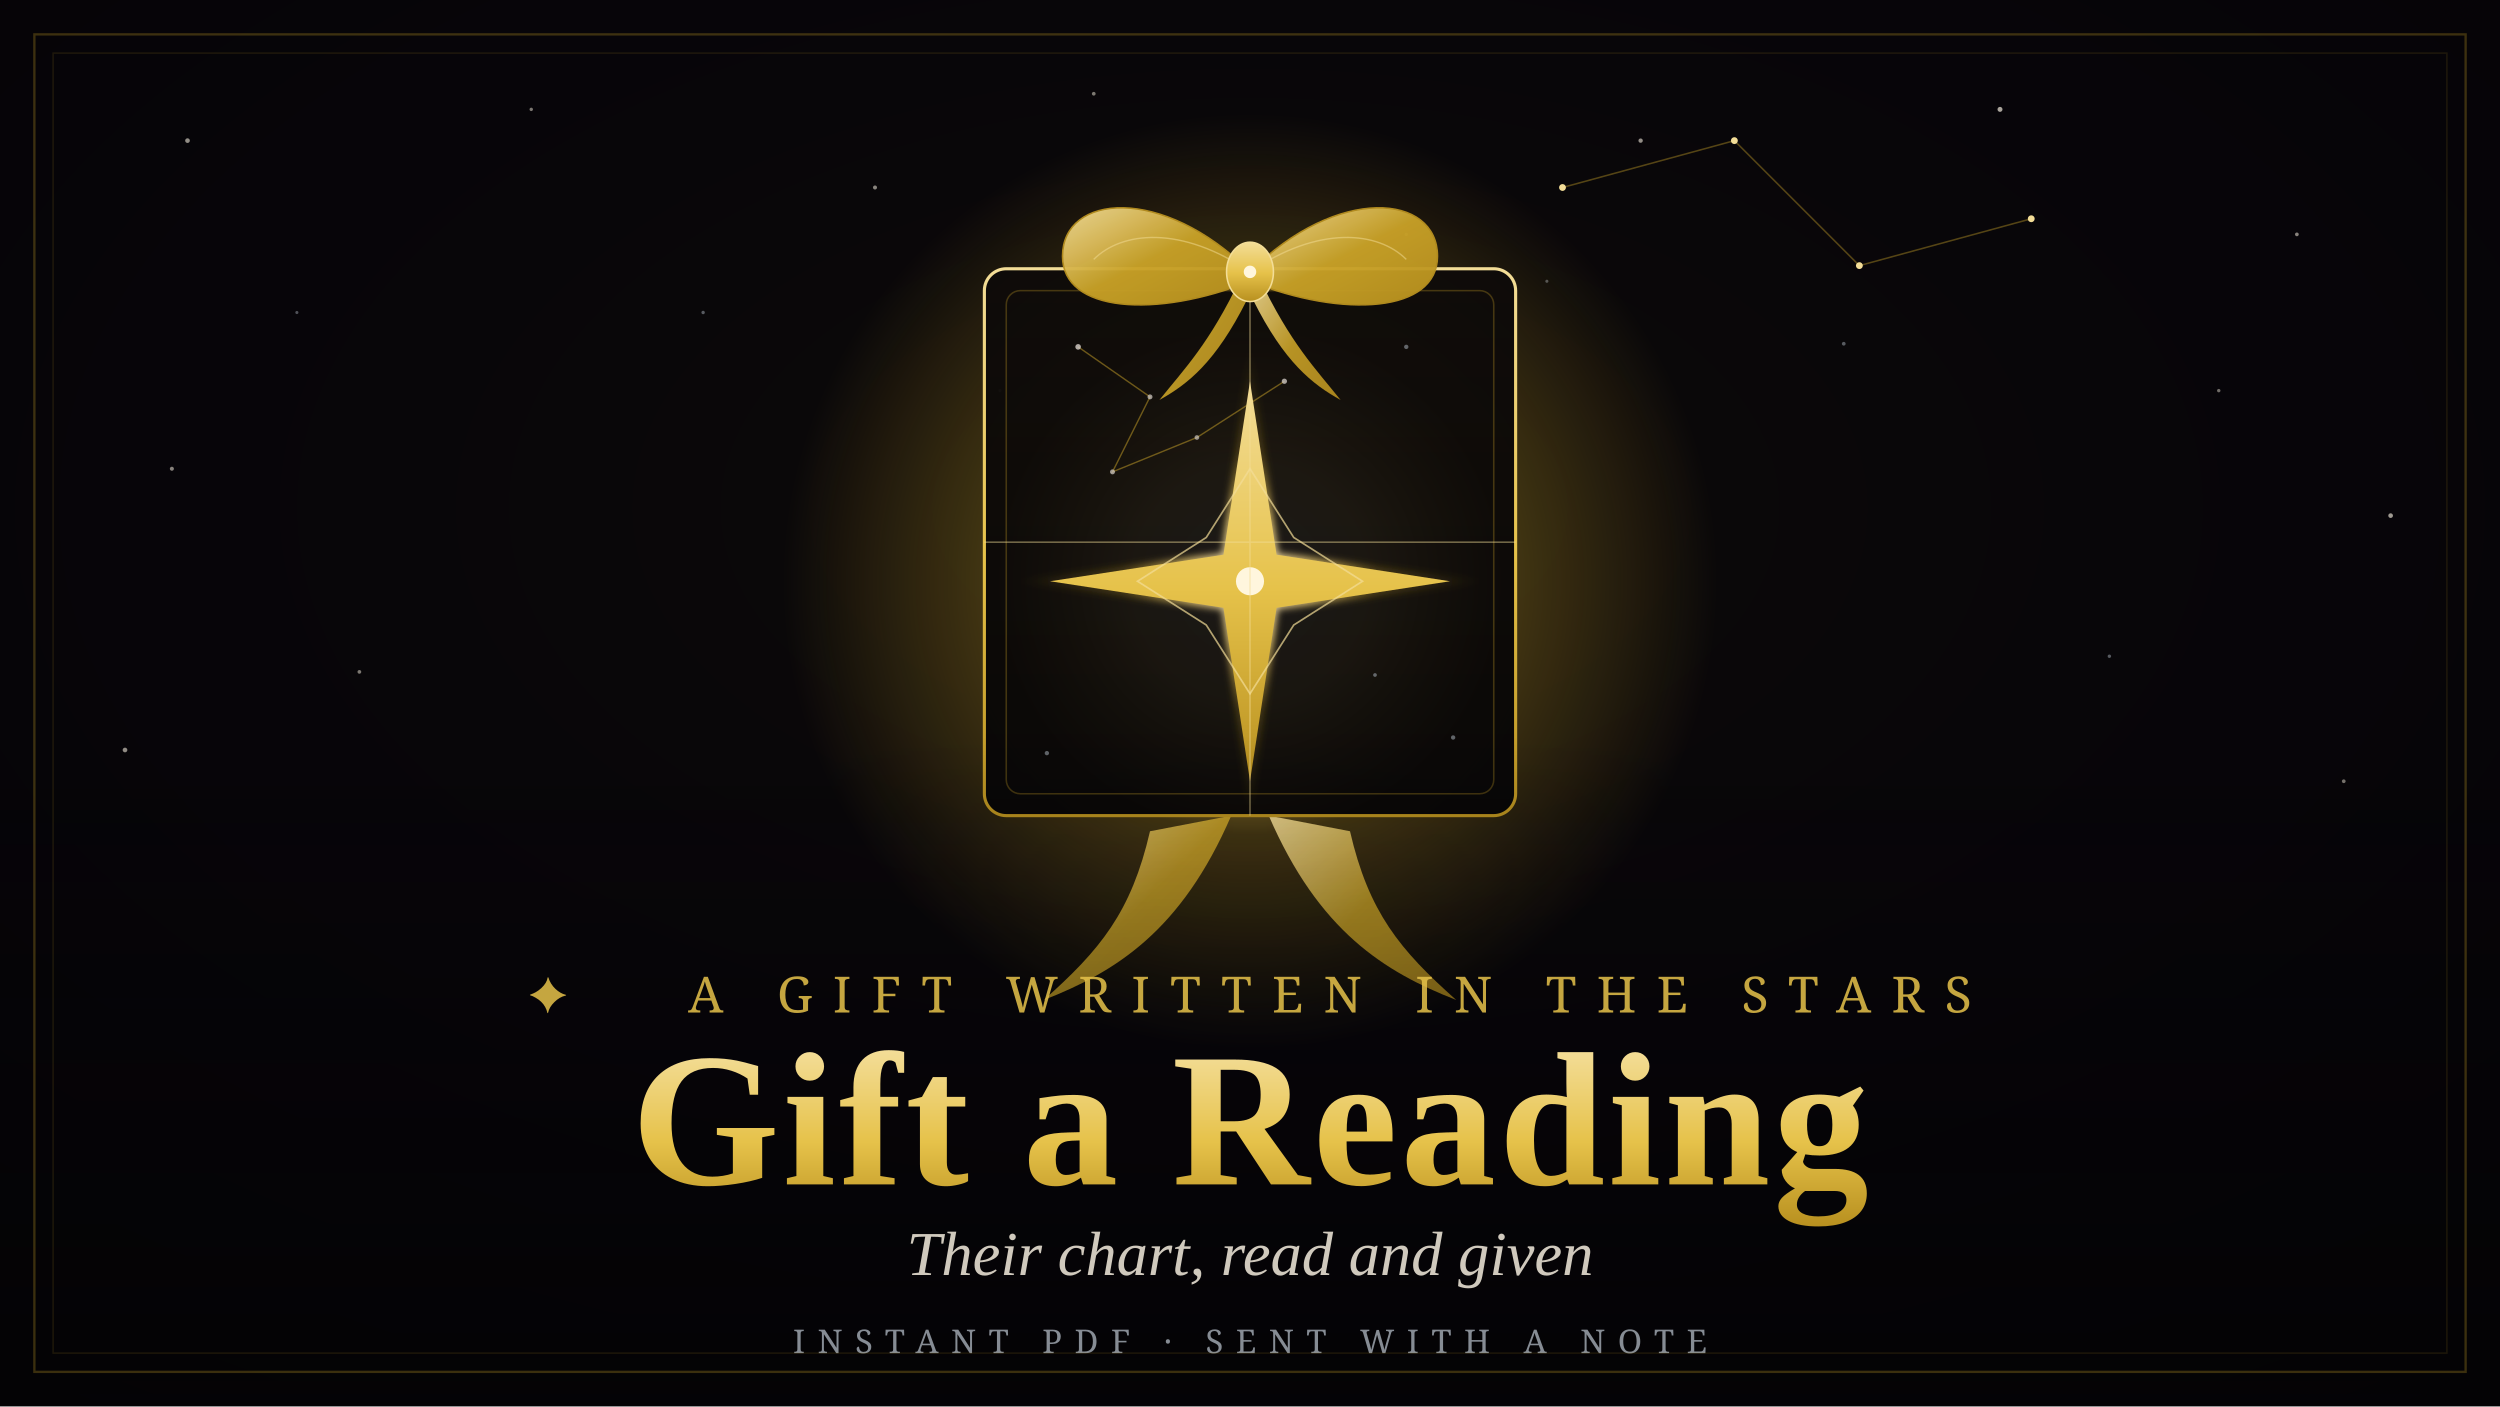
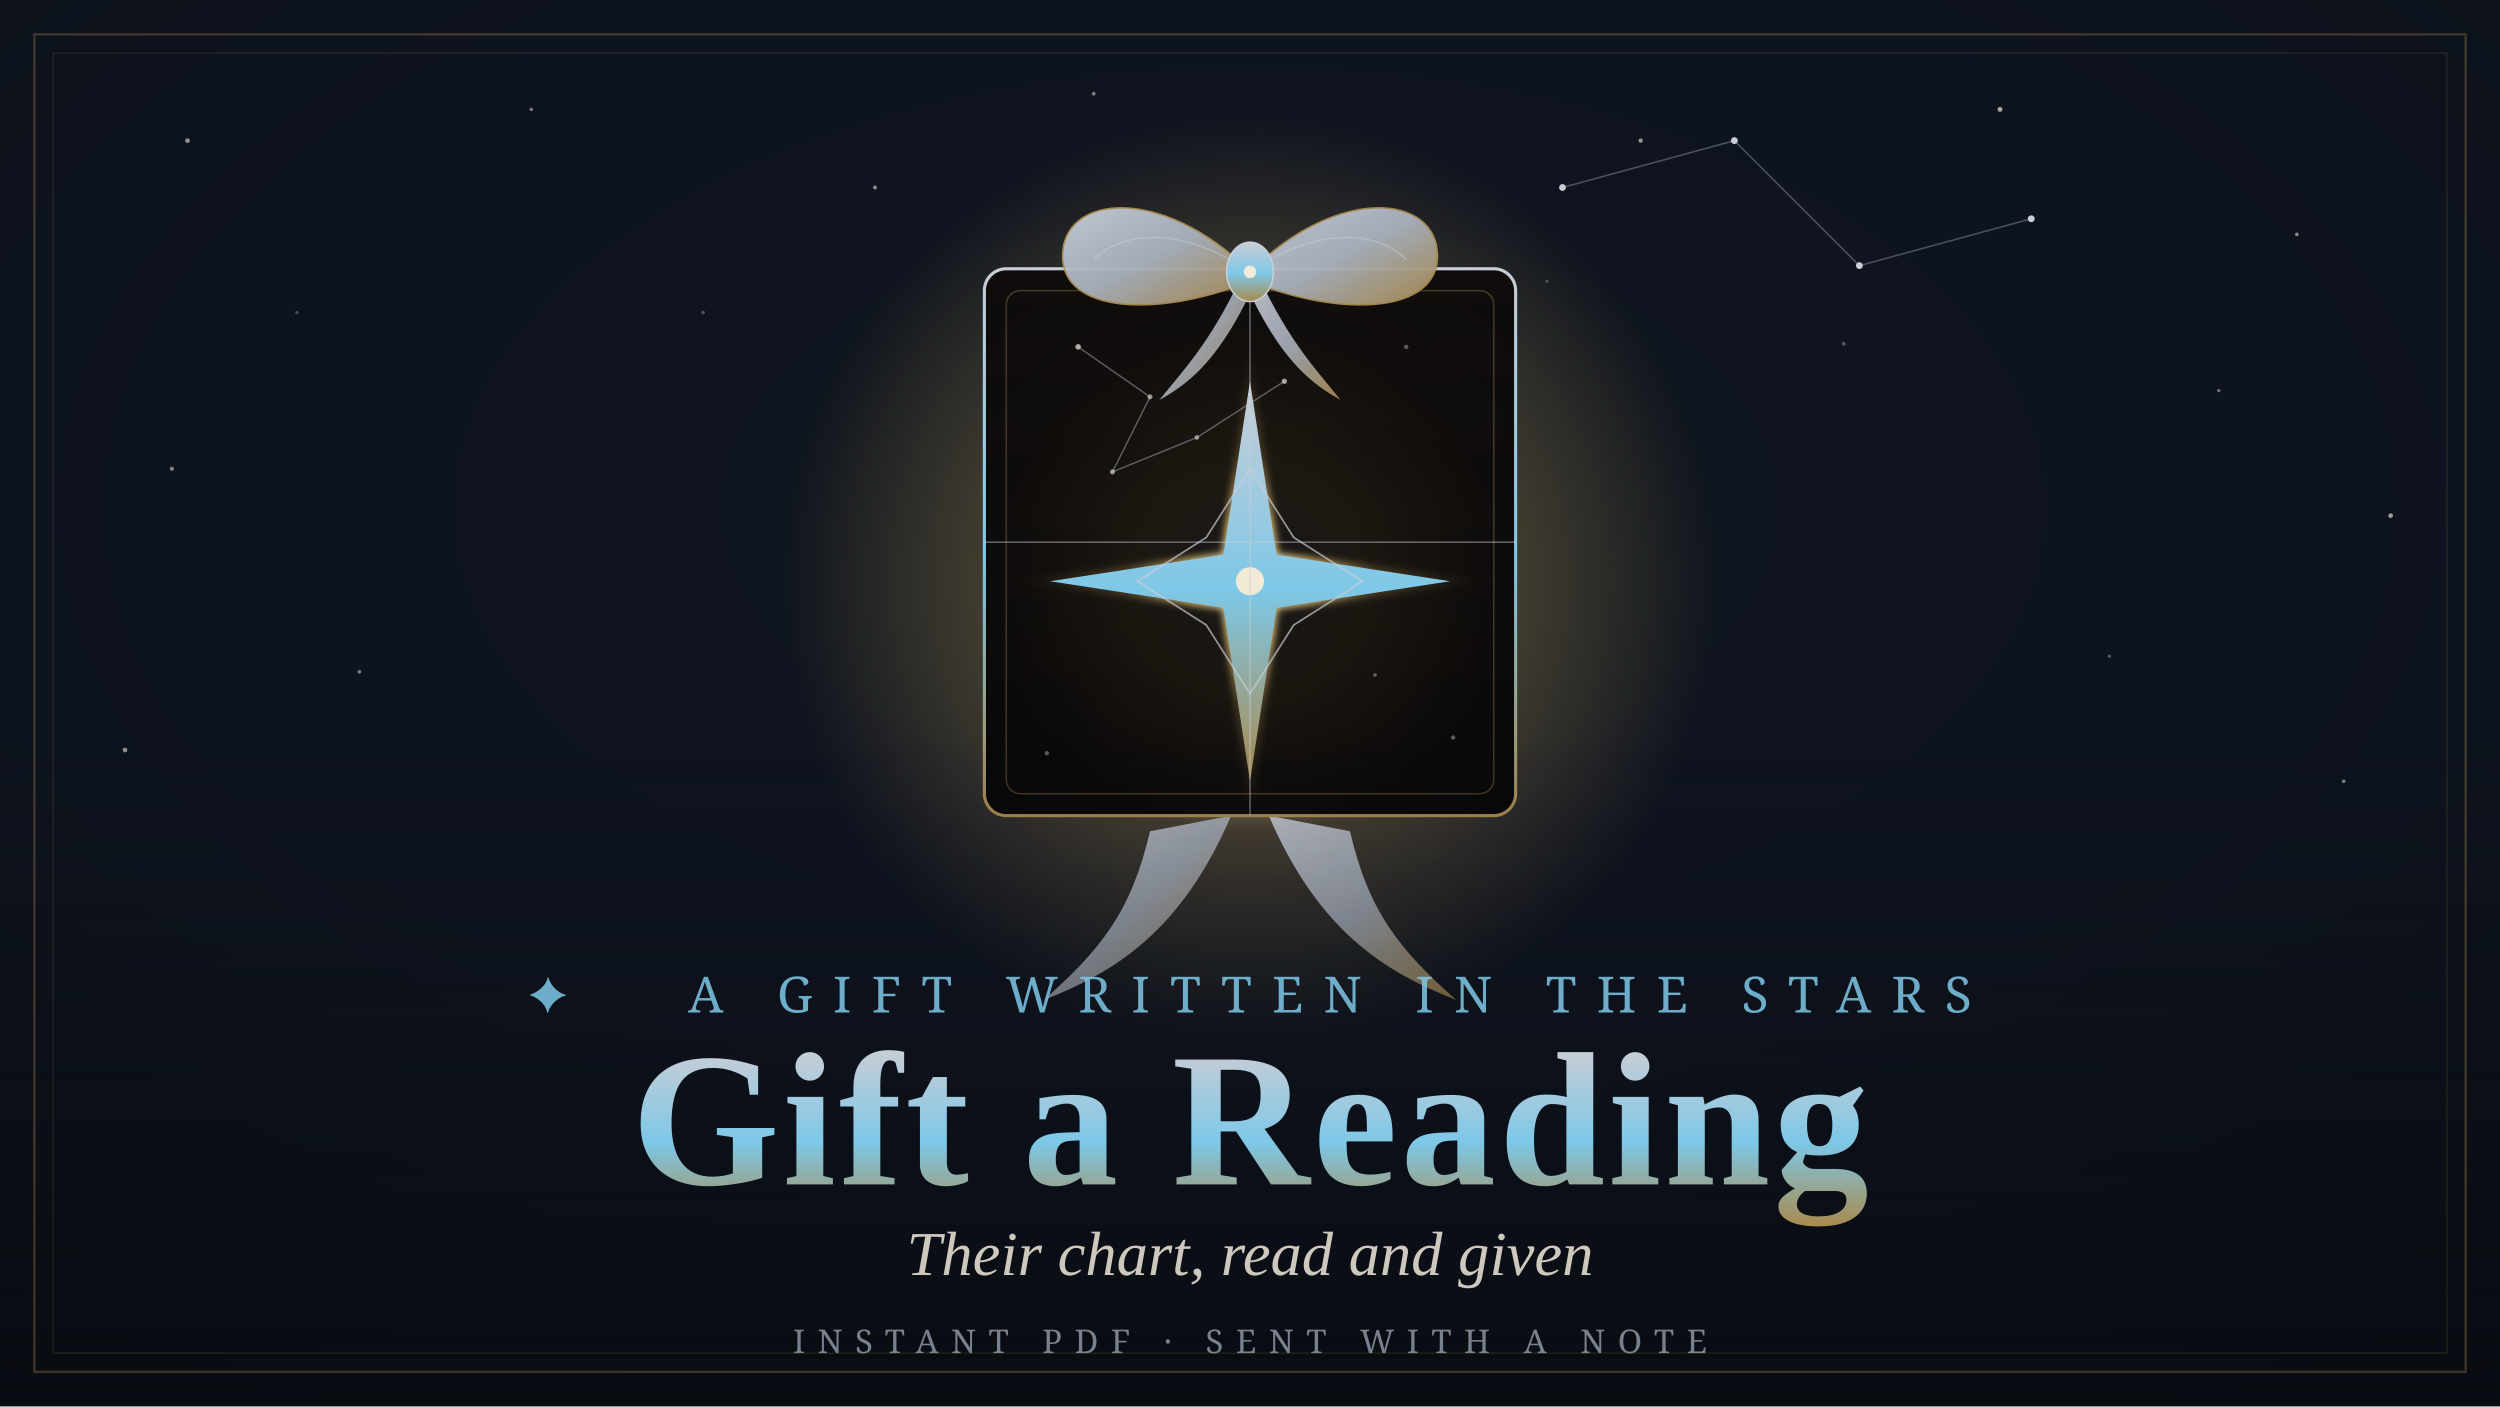
<svg xmlns="http://www.w3.org/2000/svg" viewBox="0 0 1600 900" width="1600" height="900" role="img" aria-label="The Gift of the Stars — gift a personalised astrology reading">
  <defs>
    <radialGradient id="gr-void" cx="50%" cy="36%" r="84%">
-       <stop offset="0%" stop-color="#0d0a09" />
-       <stop offset="50%" stop-color="#070509" />
-       <stop offset="100%" stop-color="#040305" />
+       <stop offset="0%" stop-color="#10151E" />
+       <stop offset="50%" stop-color="#0E141F" />
+       <stop offset="100%" stop-color="#0A0E14" />
    </radialGradient>
    <radialGradient id="gr-glow" cx="50%" cy="50%" r="50%">
-       <stop offset="0%" stop-color="#fff6dd" />
+       <stop offset="0%" stop-color="#F1EAD6" />
      <stop offset="26%" stop-color="#f2d27a" />
-       <stop offset="54%" stop-color="rgba(201,162,39,0.30)" />
-       <stop offset="100%" stop-color="rgba(201,162,39,0)" />
+       <stop offset="54%" stop-color="rgba(194,160,94,0.30)" />
+       <stop offset="100%" stop-color="rgba(194,160,94,0)" />
    </radialGradient>
    <linearGradient id="gr-gold" x1="0" y1="0" x2="0" y2="1">
-       <stop offset="0%" stop-color="#f3dd97" />
-       <stop offset="52%" stop-color="#e6c24a" />
-       <stop offset="100%" stop-color="#b8901f" />
+       <stop offset="0%" stop-color="#C8CDD6" />
+       <stop offset="52%" stop-color="#7EC8E8" />
+       <stop offset="100%" stop-color="#A98A4E" />
    </linearGradient>
    <linearGradient id="gr-ribbon" x1="0" y1="0" x2="1" y2="1">
-       <stop offset="0%" stop-color="#f3dd97" />
-       <stop offset="50%" stop-color="#c9a227" />
-       <stop offset="100%" stop-color="#b8901f" />
+       <stop offset="0%" stop-color="#C8CDD6" />
+       <stop offset="50%" stop-color="#A8B0BC" />
+       <stop offset="100%" stop-color="#A98A4E" />
    </linearGradient>
    <linearGradient id="gr-card" x1="0" y1="0" x2="0" y2="1">
      <stop offset="0%" stop-color="rgba(13,10,9,0.92)" />
      <stop offset="100%" stop-color="rgba(5,4,6,0.92)" />
    </linearGradient>
    <linearGradient id="gr-scrim" x1="0" y1="0" x2="0" y2="1">
-       <stop offset="0%" stop-color="rgba(4,3,5,0)" />
-       <stop offset="68%" stop-color="rgba(4,3,5,0.52)" />
-       <stop offset="100%" stop-color="rgba(4,3,5,0.92)" />
+       <stop offset="0%" stop-color="rgba(9,12,18,0)" />
+       <stop offset="68%" stop-color="rgba(9,12,18,0.52)" />
+       <stop offset="100%" stop-color="rgba(9,12,18,0.92)" />
    </linearGradient>
    <filter id="gr-soft" x="-40%" y="-40%" width="180%" height="180%">
      <feGaussianBlur stdDeviation="2.4" />
    </filter>
  </defs>
  <rect width="1600" height="900" fill="url(#gr-void)" />
-   <g fill="#f0e9da">
+   <g fill="#ECE6D8">
    <circle cx="120" cy="90" r="1.5" opacity="0.6" />
    <circle cx="340" cy="70" r="1.1" opacity="0.5" />
    <circle cx="560" cy="120" r="1.3" opacity="0.55" />
    <circle cx="1050" cy="90" r="1.4" opacity="0.6" />
    <circle cx="1280" cy="70" r="1.6" opacity="0.7" />
    <circle cx="1470" cy="150" r="1.2" opacity="0.55" />
    <circle cx="1530" cy="330" r="1.5" opacity="0.65" />
    <circle cx="110" cy="300" r="1.3" opacity="0.55" />
    <circle cx="80" cy="480" r="1.5" opacity="0.6" />
    <circle cx="1500" cy="500" r="1.2" opacity="0.5" />
    <circle cx="1420" cy="250" r="1.1" opacity="0.45" />
    <circle cx="230" cy="430" r="1.2" opacity="0.5" />
    <circle cx="700" cy="60" r="1.2" opacity="0.5" />
    <circle cx="900" cy="150" r="1.1" opacity="0.45" />
  </g>
-   <g fill="#a6aeb8">
+   <g fill="#969EAC">
    <circle cx="450" cy="200" r="1.1" opacity="0.5" />
    <circle cx="990" cy="180" r="1" opacity="0.45" />
    <circle cx="1180" cy="220" r="1.2" opacity="0.5" />
    <circle cx="190" cy="200" r="1" opacity="0.45" />
    <circle cx="1350" cy="420" r="1.1" opacity="0.5" />
    <circle cx="640" cy="250" r="1" opacity="0.4" />
  </g>
-   <g stroke="#c9a227" stroke-width="1" fill="none" opacity="0.40">
+   <g stroke="#A8B0BC" stroke-width="1" fill="none" opacity="0.40">
    <polyline points="1000,120 1110,90 1190,170 1300,140" />
  </g>
-   <g fill="#f3dd97">
+   <g fill="#C8CDD6">
    <circle cx="1000" cy="120" r="2.2" />
    <circle cx="1110" cy="90" r="2.2" />
    <circle cx="1190" cy="170" r="2.2" />
    <circle cx="1300" cy="140" r="2.2" />
  </g>
  <g transform="translate(800 372)">
    <circle r="300" fill="url(#gr-glow)" />
    <g fill="url(#gr-ribbon)" opacity="0.9">
      <path d="M-12,150 C-44,224 -86,250 -132,268 C-96,236 -76,212 -64,160 Z" />
      <path d="M12,150 C44,224 86,250 132,268 C96,236 76,212 64,160 Z" />
    </g>
    <g>
      <rect x="-170" y="-200" width="340" height="350" rx="14" fill="url(#gr-card)" stroke="url(#gr-gold)" stroke-width="2" />
-       <rect x="-156" y="-186" width="312" height="322" rx="9" fill="none" stroke="rgba(201,162,39,0.30)" stroke-width="1" />
-       <g stroke="#c9a227" stroke-width="0.9" fill="none" opacity="0.5">
+       <rect x="-156" y="-186" width="312" height="322" rx="9" fill="none" stroke="rgba(194,160,94,0.30)" stroke-width="1" />
+       <g stroke="#A8B0BC" stroke-width="0.9" fill="none" opacity="0.5">
        <polyline points="-110,-150 -64,-118 -88,-70 -34,-92 22,-128" />
      </g>
-       <g fill="#d8d2cc">
+       <g fill="#D6D2C8">
        <circle cx="-110" cy="-150" r="1.8" opacity="0.8" />
        <circle cx="-64" cy="-118" r="1.6" opacity="0.7" />
        <circle cx="-88" cy="-70" r="1.6" opacity="0.7" />
        <circle cx="-34" cy="-92" r="1.5" opacity="0.65" />
        <circle cx="22" cy="-128" r="1.7" opacity="0.75" />
      </g>
-       <g fill="#a6aeb8" opacity="0.55">
+       <g fill="#969EAC" opacity="0.55">
        <circle cx="100" cy="-150" r="1.4" />
        <circle cx="130" cy="100" r="1.4" />
        <circle cx="-130" cy="110" r="1.4" />
        <circle cx="80" cy="60" r="1.2" />
      </g>
      <g filter="url(#gr-soft)" opacity="0.85">
        <polygon points="0,-150 18,-18 150,0 18,18 0,150 -18,18 -150,0 -18,-18" fill="url(#gr-glow)" />
      </g>
      <polygon points="0,-128 17,-17 128,0 17,17 0,128 -17,17 -128,0 -17,-17" fill="url(#gr-gold)" />
-       <polygon points="0,-72 28,-28 72,0 28,28 0,72 -28,28 -72,0 -28,-28" fill="none" stroke="#f3dd97" stroke-width="1.1" opacity="0.7" />
-       <circle r="9" fill="#fff6dd" />
+       <polygon points="0,-72 28,-28 72,0 28,28 0,72 -28,28 -72,0 -28,-28" fill="none" stroke="#C8CDD6" stroke-width="1.1" opacity="0.7" />
+       <circle r="9" fill="#F1EAD6" />
    </g>
    <g stroke="url(#gr-ribbon)" stroke-width="11" fill="none" opacity="0.92" stroke-linecap="round">
      <line x1="0" y1="-204" x2="0" y2="154" />
      <line x1="-174" y1="-25" x2="174" y2="-25" />
    </g>
-     <g stroke="#f3dd97" stroke-width="1" fill="none" opacity="0.45">
+     <g stroke="#C8CDD6" stroke-width="1" fill="none" opacity="0.45">
      <line x1="0" y1="-200" x2="0" y2="150" />
      <line x1="-170" y1="-25" x2="170" y2="-25" />
    </g>
    <g transform="translate(0 -198)">
-       <path d="M0,0 C-56,-56 -120,-50 -120,-10 C-120,26 -60,30 0,6 Z" fill="url(#gr-ribbon)" stroke="#b8901f" stroke-width="1" opacity="0.95" />
-       <path d="M0,0 C56,-56 120,-50 120,-10 C120,26 60,30 0,6 Z" fill="url(#gr-ribbon)" stroke="#b8901f" stroke-width="1" opacity="0.95" />
-       <path d="M0,0 C-44,-30 -82,-26 -100,-8" fill="none" stroke="#f3dd97" stroke-width="0.9" opacity="0.5" />
-       <path d="M0,0 C44,-30 82,-26 100,-8" fill="none" stroke="#f3dd97" stroke-width="0.9" opacity="0.5" />
+       <path d="M0,0 C-56,-56 -120,-50 -120,-10 C-120,26 -60,30 0,6 Z" fill="url(#gr-ribbon)" stroke="#A98A4E" stroke-width="1" opacity="0.95" />
+       <path d="M0,0 C56,-56 120,-50 120,-10 C120,26 60,30 0,6 Z" fill="url(#gr-ribbon)" stroke="#A98A4E" stroke-width="1" opacity="0.95" />
+       <path d="M0,0 C-44,-30 -82,-26 -100,-8" fill="none" stroke="#C8CDD6" stroke-width="0.9" opacity="0.5" />
+       <path d="M0,0 C44,-30 82,-26 100,-8" fill="none" stroke="#C8CDD6" stroke-width="0.9" opacity="0.5" />
      <path d="M-6,4 C-26,46 -42,62 -58,82 C-40,72 -22,58 -2,18 Z" fill="url(#gr-ribbon)" opacity="0.9" />
      <path d="M6,4 C26,46 42,62 58,82 C40,72 22,58 2,18 Z" fill="url(#gr-ribbon)" opacity="0.9" />
-       <ellipse cx="0" cy="0" rx="15" ry="19" fill="url(#gr-gold)" stroke="#f3dd97" stroke-width="1" />
-       <circle r="4" fill="#fff6dd" />
+       <ellipse cx="0" cy="0" rx="15" ry="19" fill="url(#gr-gold)" stroke="#C8CDD6" stroke-width="1" />
+       <circle r="4" fill="#F1EAD6" />
    </g>
  </g>
  <rect y="470" width="1600" height="430" fill="url(#gr-scrim)" />
  <g text-anchor="middle" font-family="'Cinzel','Cormorant Garamond',Georgia,'Times New Roman',serif">
-     <text x="800" y="648" font-size="32" letter-spacing="13" fill="#e6c24a" opacity="0.85" font-family="'Cinzel',Georgia,serif">✦   A GIFT WRITTEN IN THE STARS</text>
+     <text x="800" y="648" font-size="32" letter-spacing="13" fill="#7EC8E8" opacity="0.85" font-family="'Cinzel',Georgia,serif">✦   A GIFT WRITTEN IN THE STARS</text>
    <text x="800" y="758" font-size="122" font-weight="600" fill="url(#gr-gold)" letter-spacing="2">Gift a Reading</text>
-     <text x="800" y="816" font-size="40" font-style="italic" fill="#f0e9da" opacity="0.86">Their chart, read and given</text>
-     <text x="800" y="866" font-size="21" letter-spacing="8" fill="#a6aeb8" opacity="0.8" font-family="'Cinzel',Georgia,serif">INSTANT PDF · SENT WITH A NOTE</text>
+     <text x="800" y="816" font-size="40" font-style="italic" fill="#ECE6D8" opacity="0.86">Their chart, read and given</text>
+     <text x="800" y="866" font-size="21" letter-spacing="8" fill="#969EAC" opacity="0.8" font-family="'Cinzel',Georgia,serif">INSTANT PDF · SENT WITH A NOTE</text>
  </g>
-   <rect x="22" y="22" width="1556" height="856" fill="none" stroke="rgba(201,162,39,0.28)" stroke-width="1.5" />
-   <rect x="34" y="34" width="1532" height="832" fill="none" stroke="rgba(201,162,39,0.12)" stroke-width="1" />
+   <rect x="22" y="22" width="1556" height="856" fill="none" stroke="rgba(194,160,94,0.28)" stroke-width="1.5" />
+   <rect x="34" y="34" width="1532" height="832" fill="none" stroke="rgba(194,160,94,0.12)" stroke-width="1" />
</svg>
